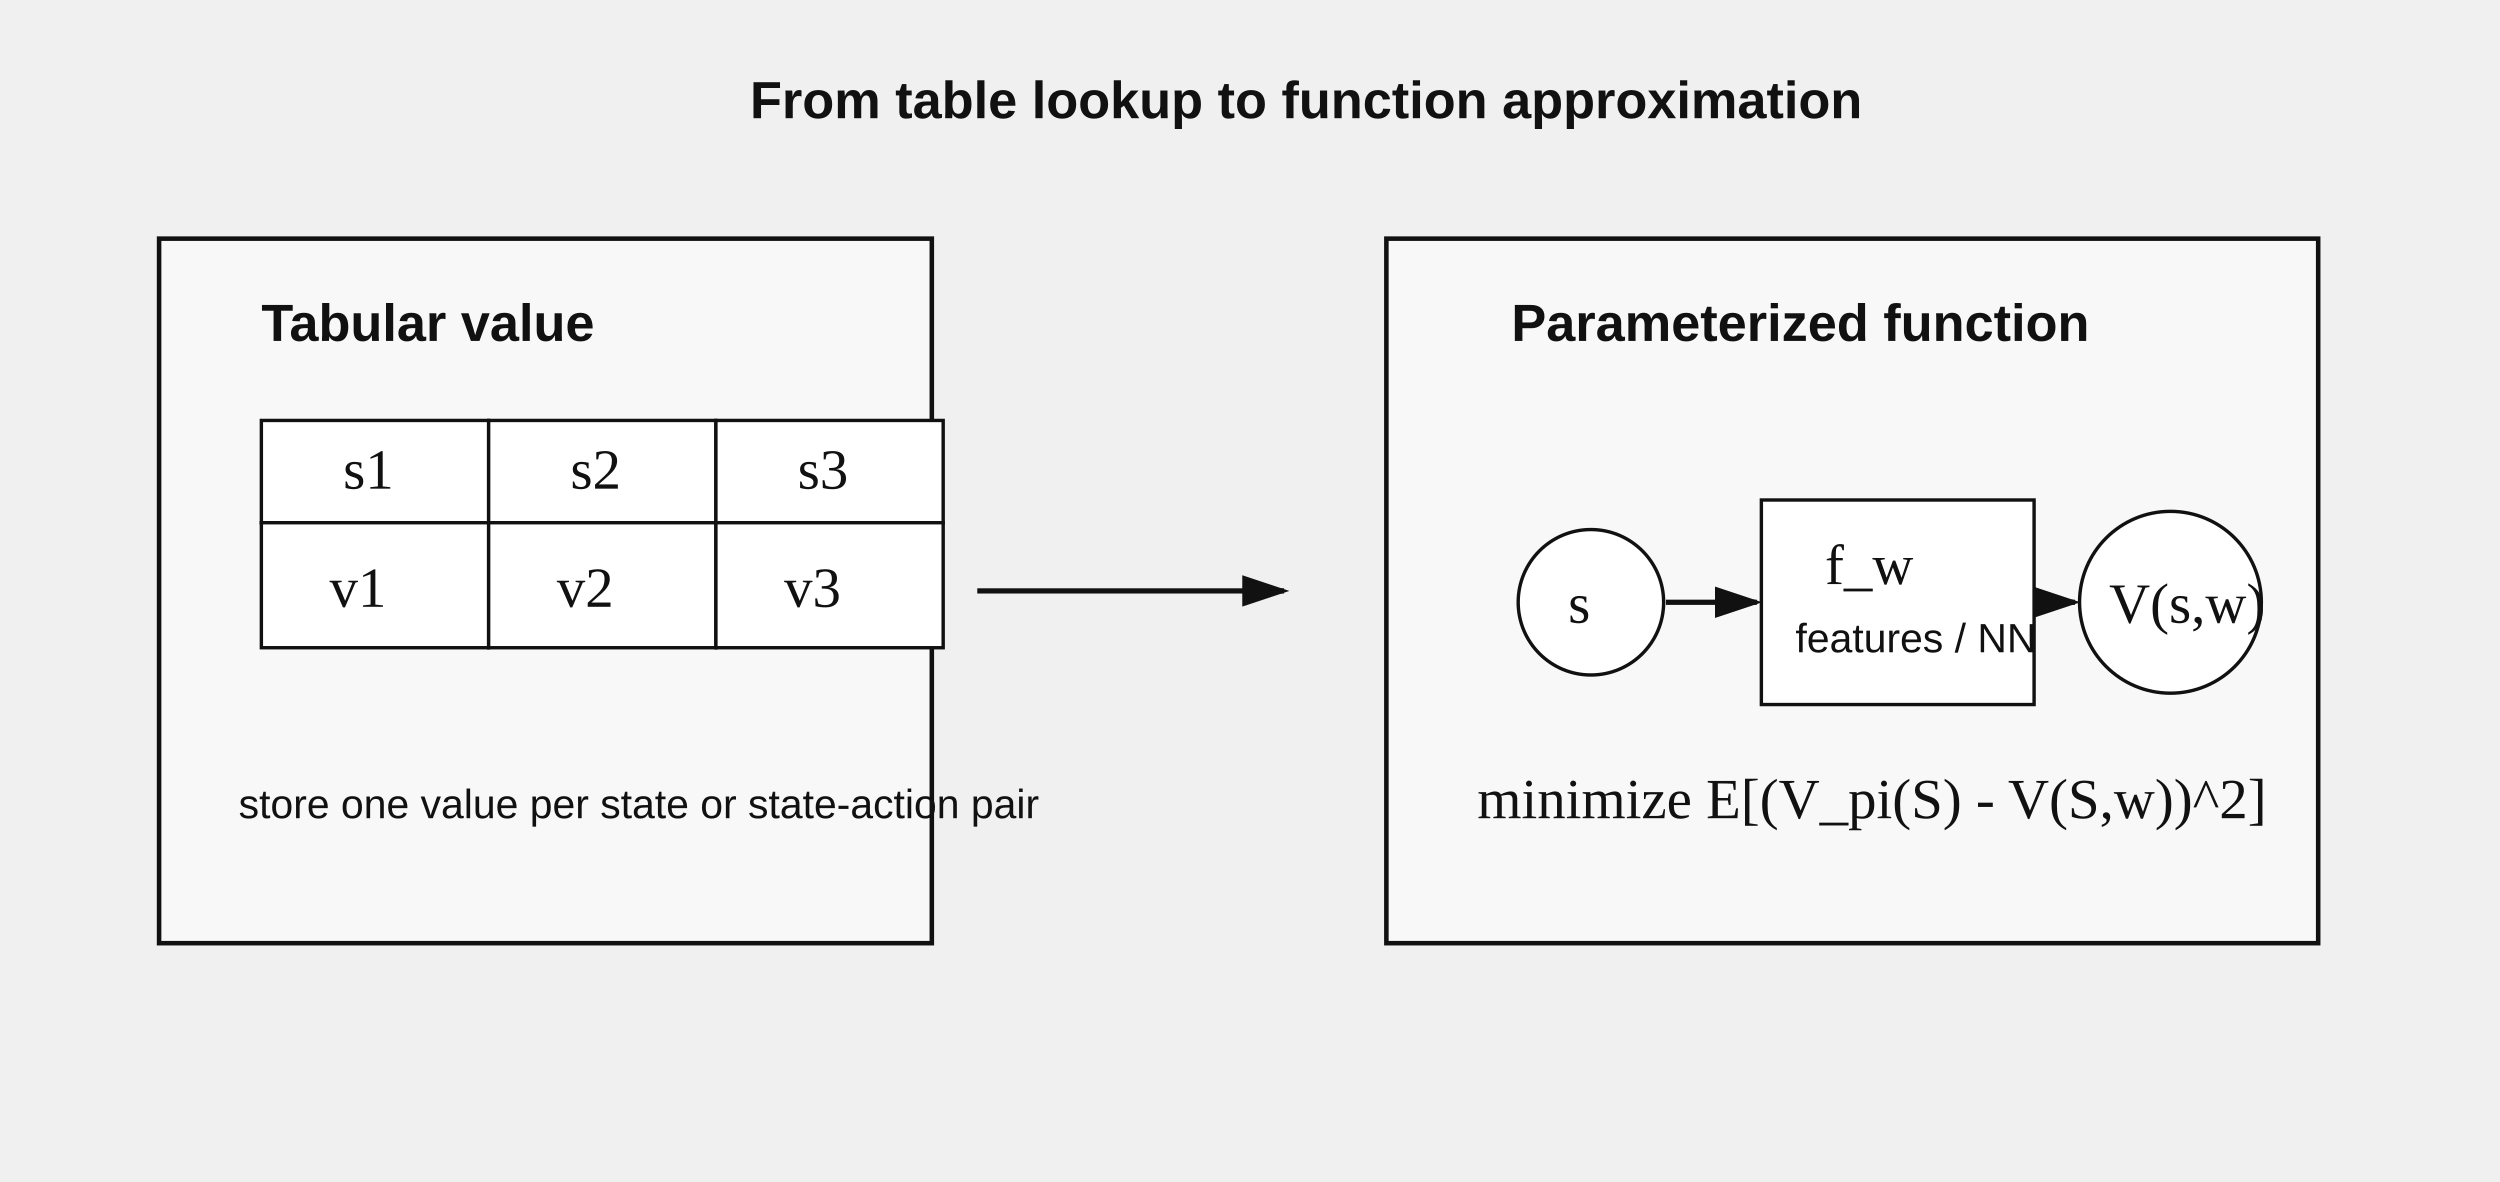
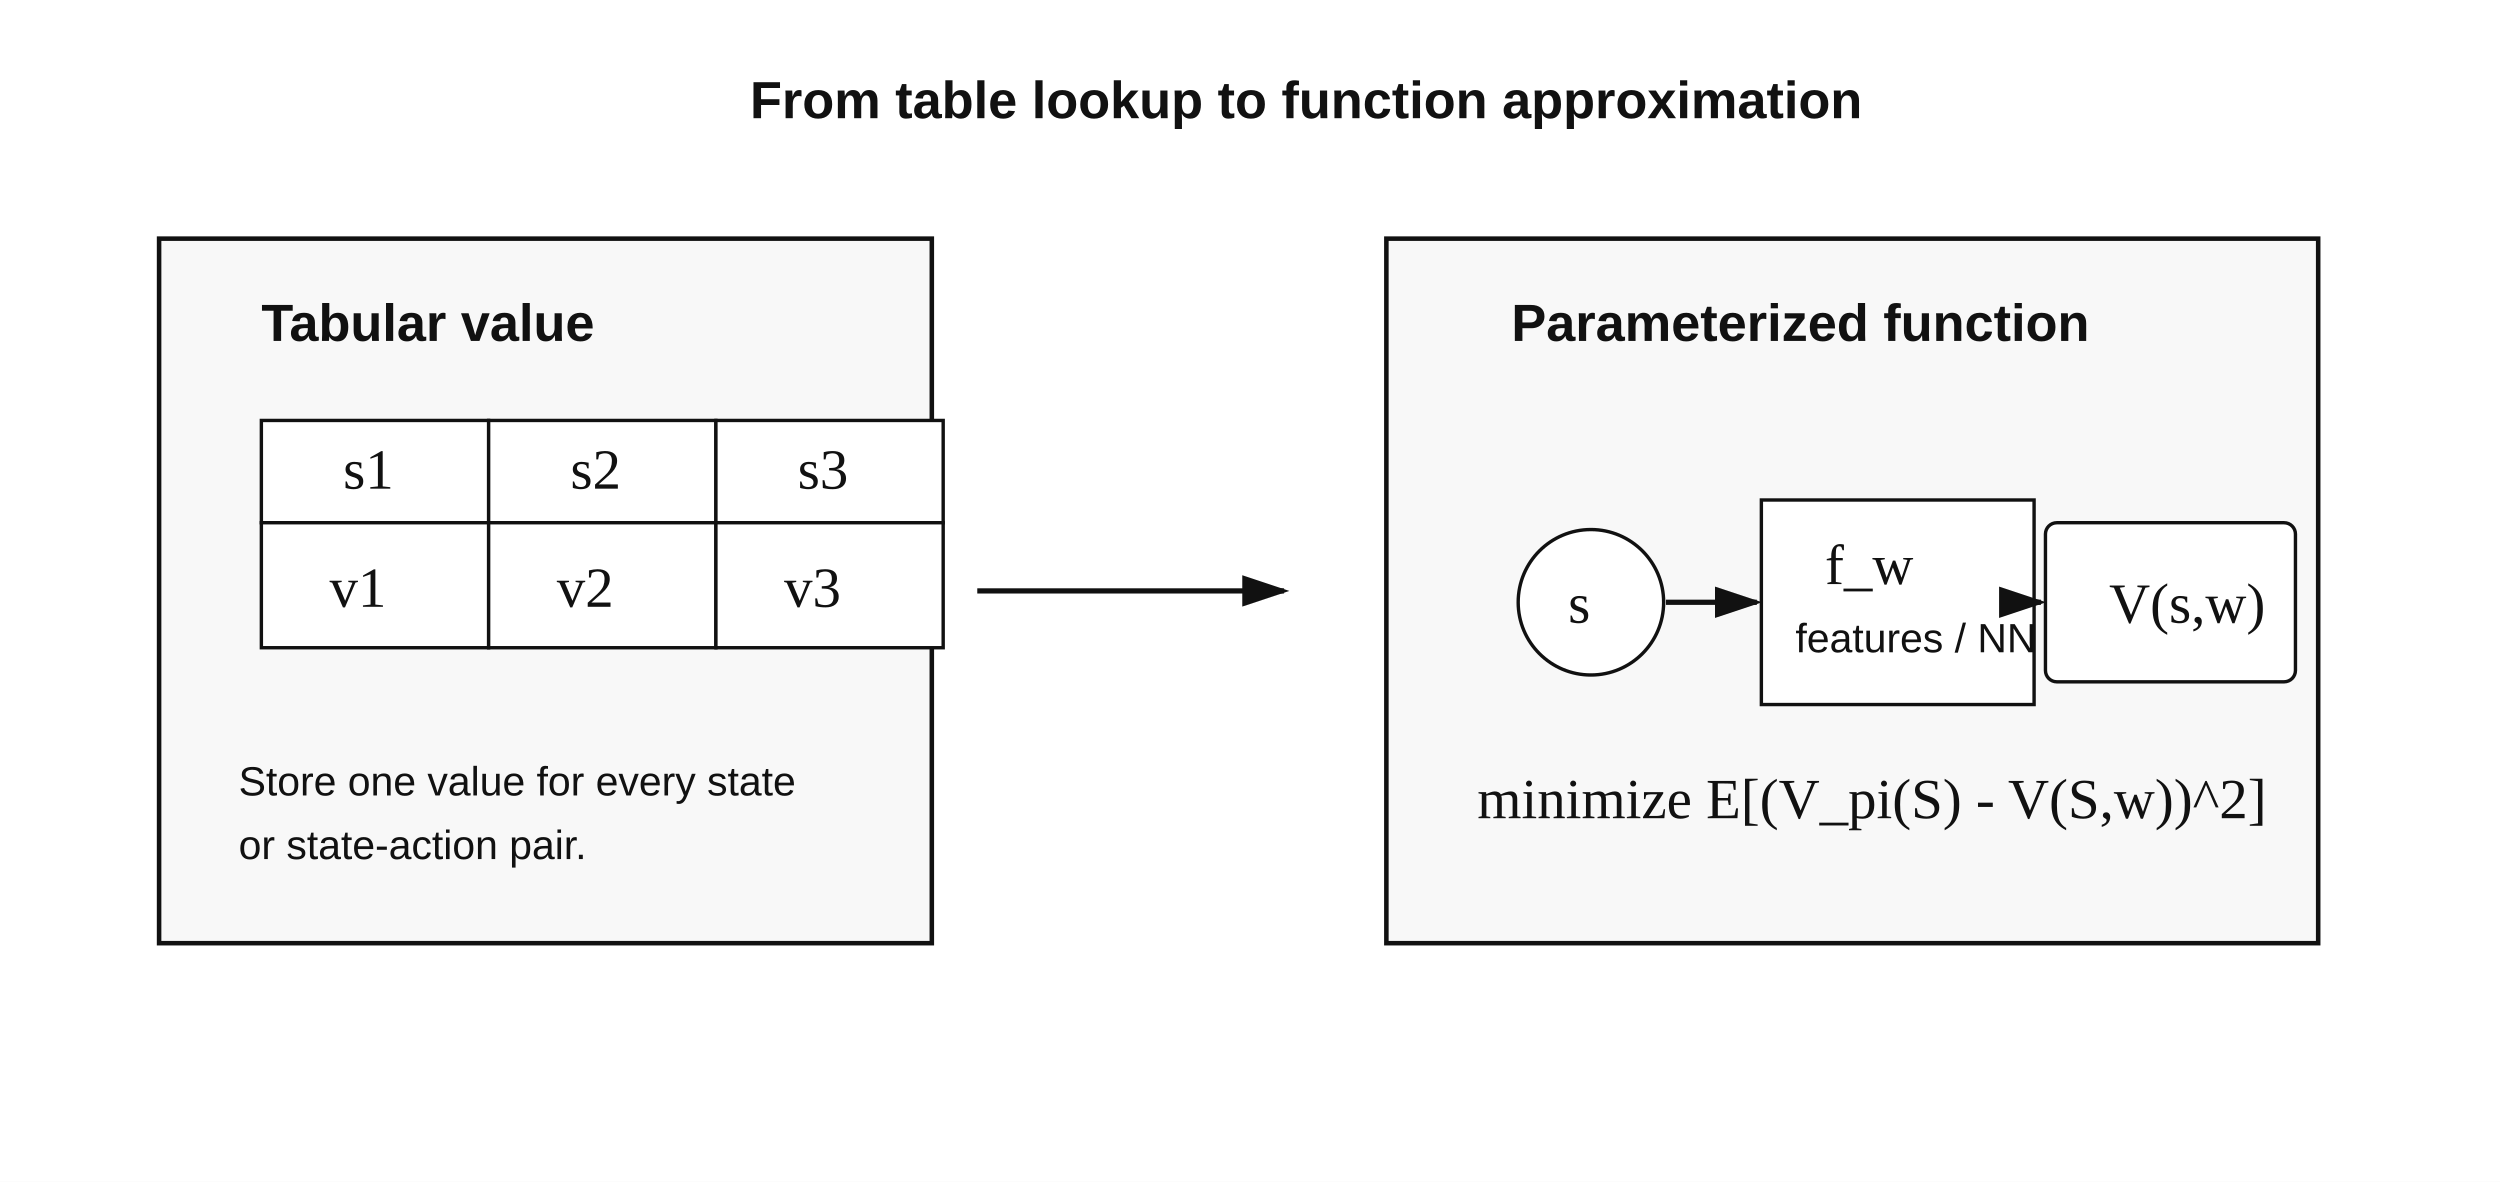
<svg xmlns="http://www.w3.org/2000/svg" width="1100" height="520" viewBox="0 0 1100 520" role="img" aria-label="Value function approximation">
  <defs>
    <marker id="arrow" markerWidth="10" markerHeight="10" refX="8" refY="3" orient="auto" markerUnits="strokeWidth">
      <path d="M0,0 L0,6 L9,3 z" fill="#111" />
    </marker>
    <style>
      .box { fill:#f8f8f8; stroke:#111; stroke-width:2; }
      .cell { fill:#fff; stroke:#111; stroke-width:1.5; }
      .text { font-family:Arial, Helvetica, sans-serif; font-size:23px; fill:#111; font-weight:700; }
      .small { font-family:Arial, Helvetica, sans-serif; font-size:18px; fill:#111; }
      .math { font-family:"Times New Roman", Times, serif; font-size:25px; fill:#111; }
      .line { stroke:#111; stroke-width:2.3; fill:none; marker-end:url(#arrow); }
      .curve { stroke:#111; stroke-width:2.5; fill:none; }
    </style>
  </defs>
+   <rect width="100%" height="100%" fill="#fff" />
  <text x="330" y="52" class="text">From table lookup to function approximation</text>
  <rect x="70" y="105" width="340" height="310" class="box" />
  <text x="115" y="150" class="text">Tabular value</text>
  <g transform="translate(115,185)">
    <rect x="0" y="0" width="100" height="45" class="cell" />
    <text x="36" y="30" class="math">s1</text>
    <rect x="100" y="0" width="100" height="45" class="cell" />
    <text x="136" y="30" class="math">s2</text>
    <rect x="200" y="0" width="100" height="45" class="cell" />
    <text x="236" y="30" class="math">s3</text>
    <rect x="0" y="45" width="100" height="55" class="cell" />
    <text x="30" y="82" class="math">v1</text>
    <rect x="100" y="45" width="100" height="55" class="cell" />
    <text x="130" y="82" class="math">v2</text>
    <rect x="200" y="45" width="100" height="55" class="cell" />
    <text x="230" y="82" class="math">v3</text>
  </g>
-   <text x="105" y="360" class="small">store one value per state or state-action pair</text>
+   <text x="105" y="350" class="small">Store one value for every state</text>
+   <text x="105" y="378" class="small">or state-action pair.</text>
  <path d="M430 260 L565 260" class="line" />
  <rect x="610" y="105" width="410" height="310" class="box" />
  <text x="665" y="150" class="text">Parameterized function</text>
  <circle cx="700" cy="265" r="32" class="cell" />
  <text x="690" y="274" class="math">s</text>
  <rect x="775" y="220" width="120" height="90" class="cell" />
  <text x="803" y="257" class="math">f_w</text>
  <text x="790" y="287" class="small">features / NN</text>
-   <circle cx="955" cy="265" r="40" class="cell" />
+   <rect x="900" y="230" width="110" height="70" rx="5" class="cell" />
  <text x="928" y="274" class="math">V(s,w)</text>
  <path d="M733 265 L773 265" class="line" />
-   <path d="M895 265 L913 265" class="line" />
+   <path d="M895 265 L898 265" class="line" />
  <text x="650" y="360" class="math">minimize E[(V_pi(S) - V(S,w))^2]</text>
</svg>
